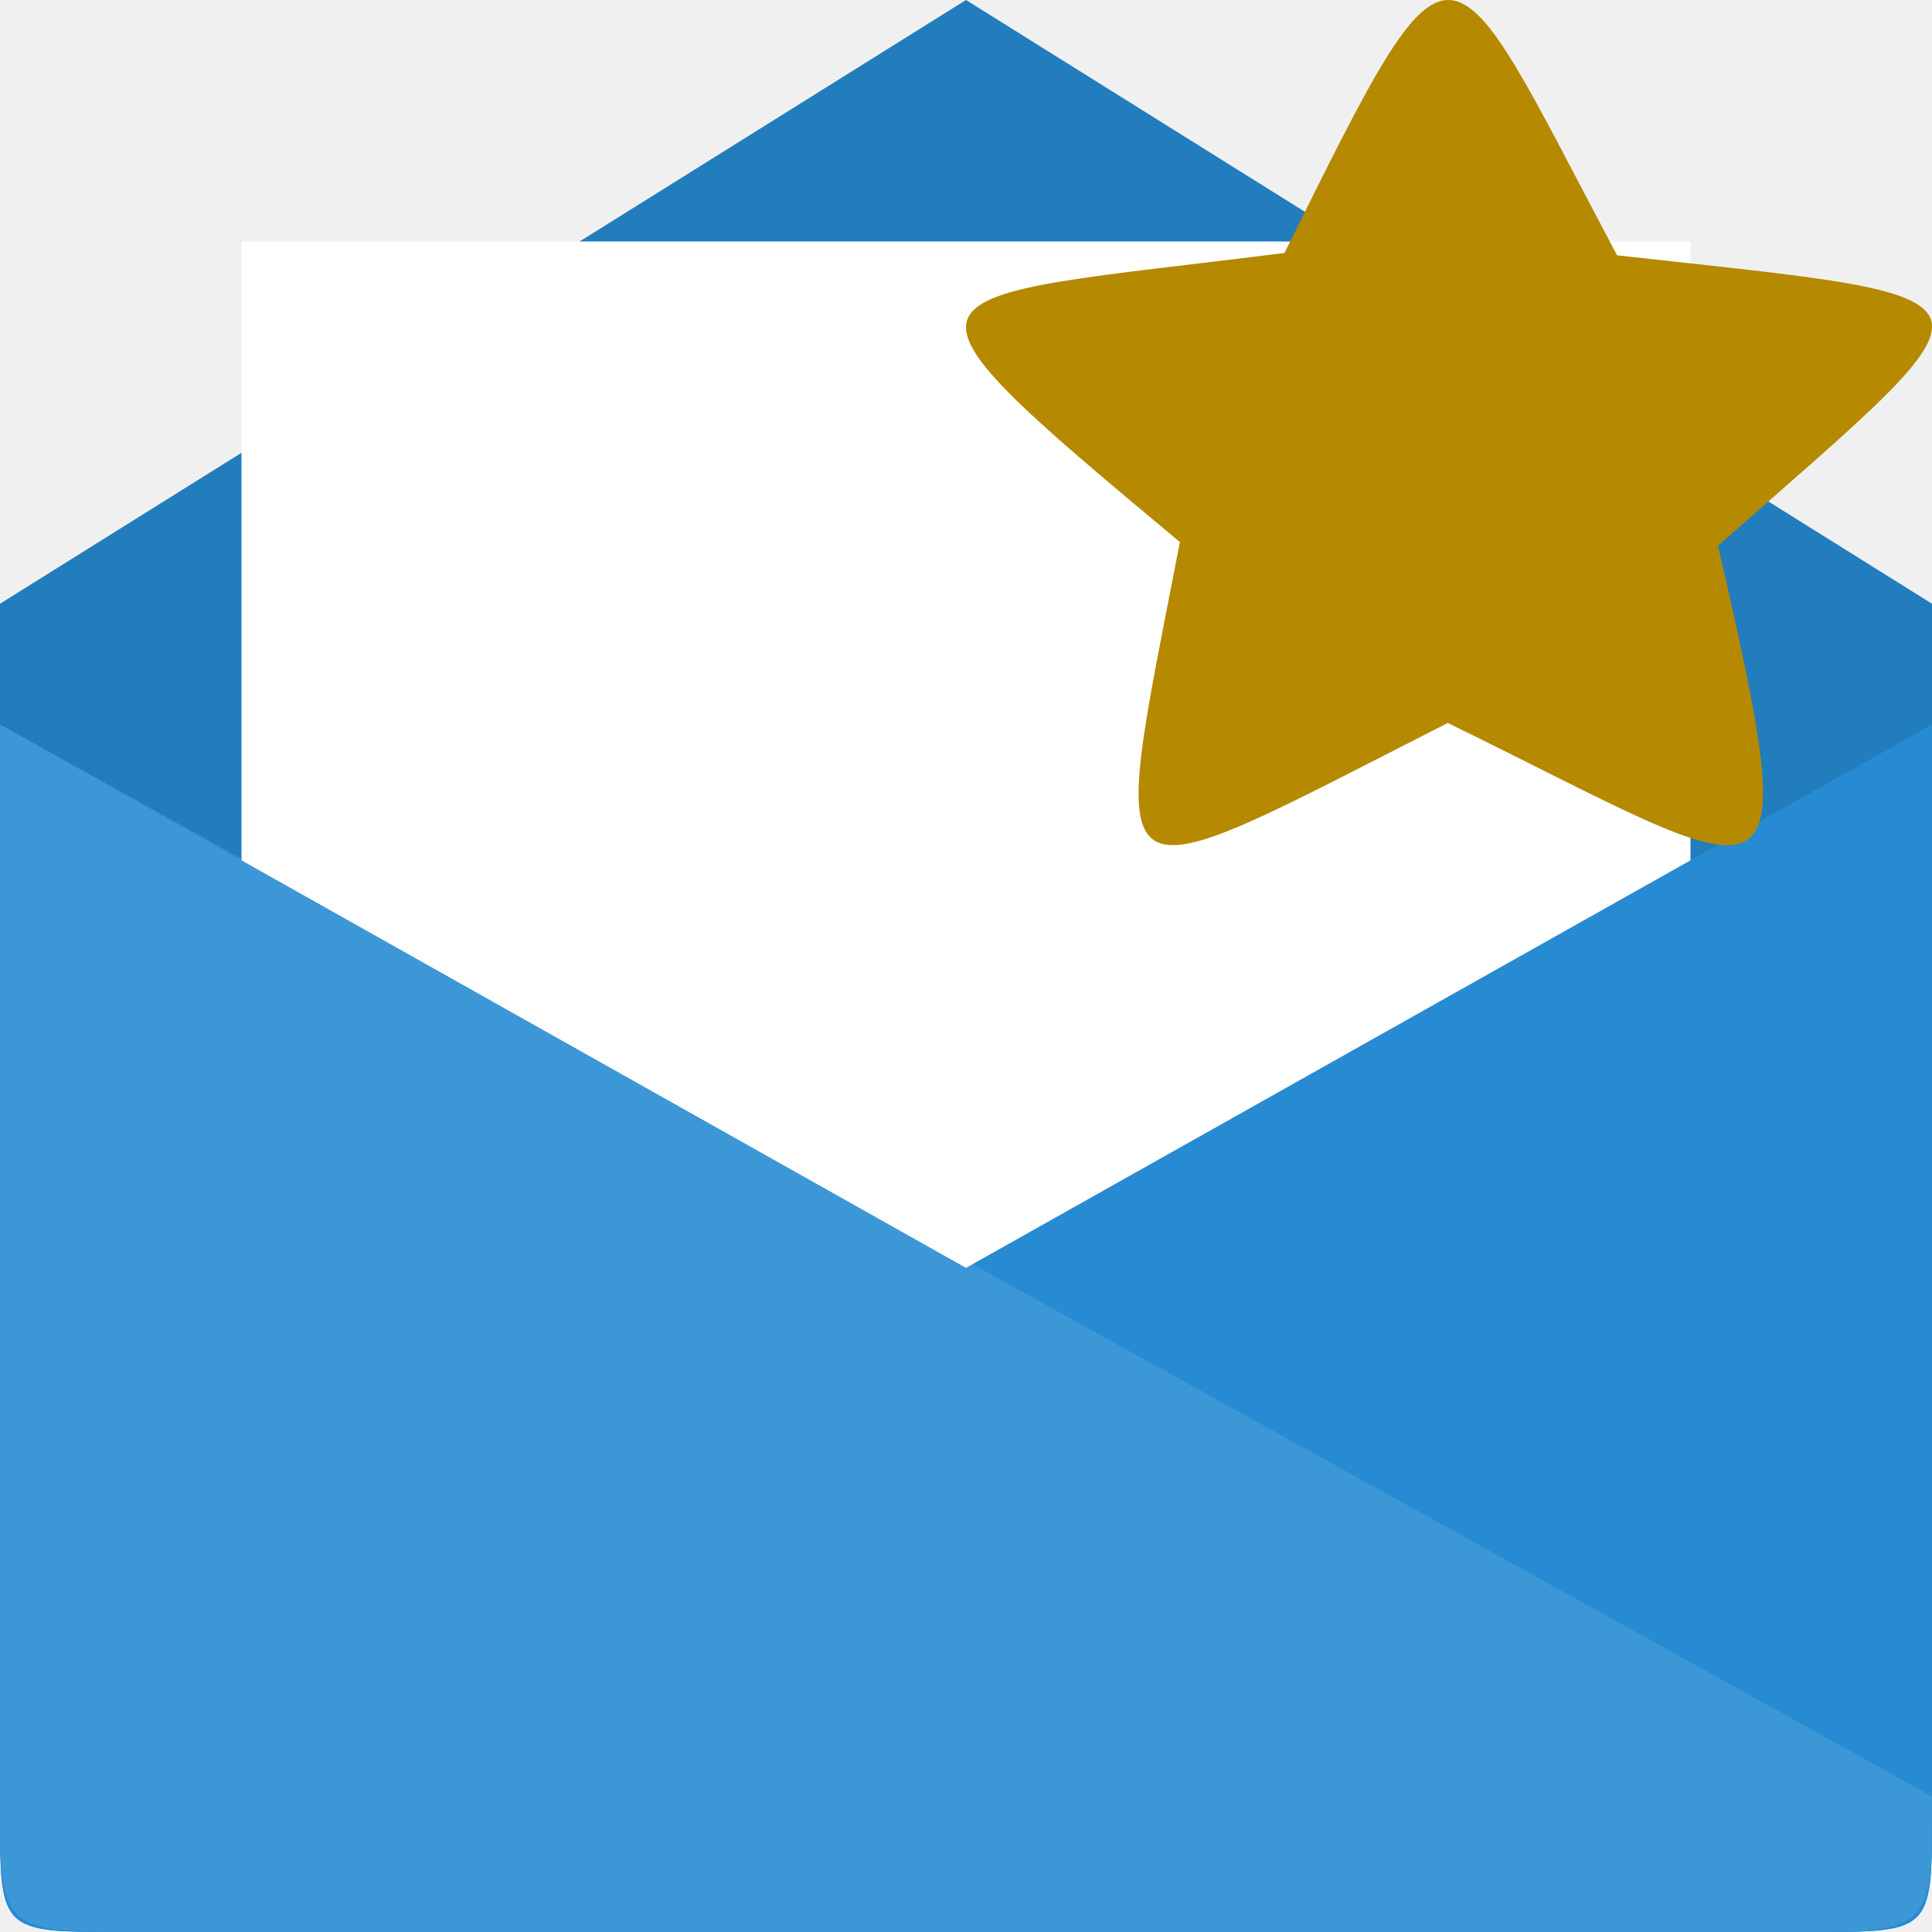
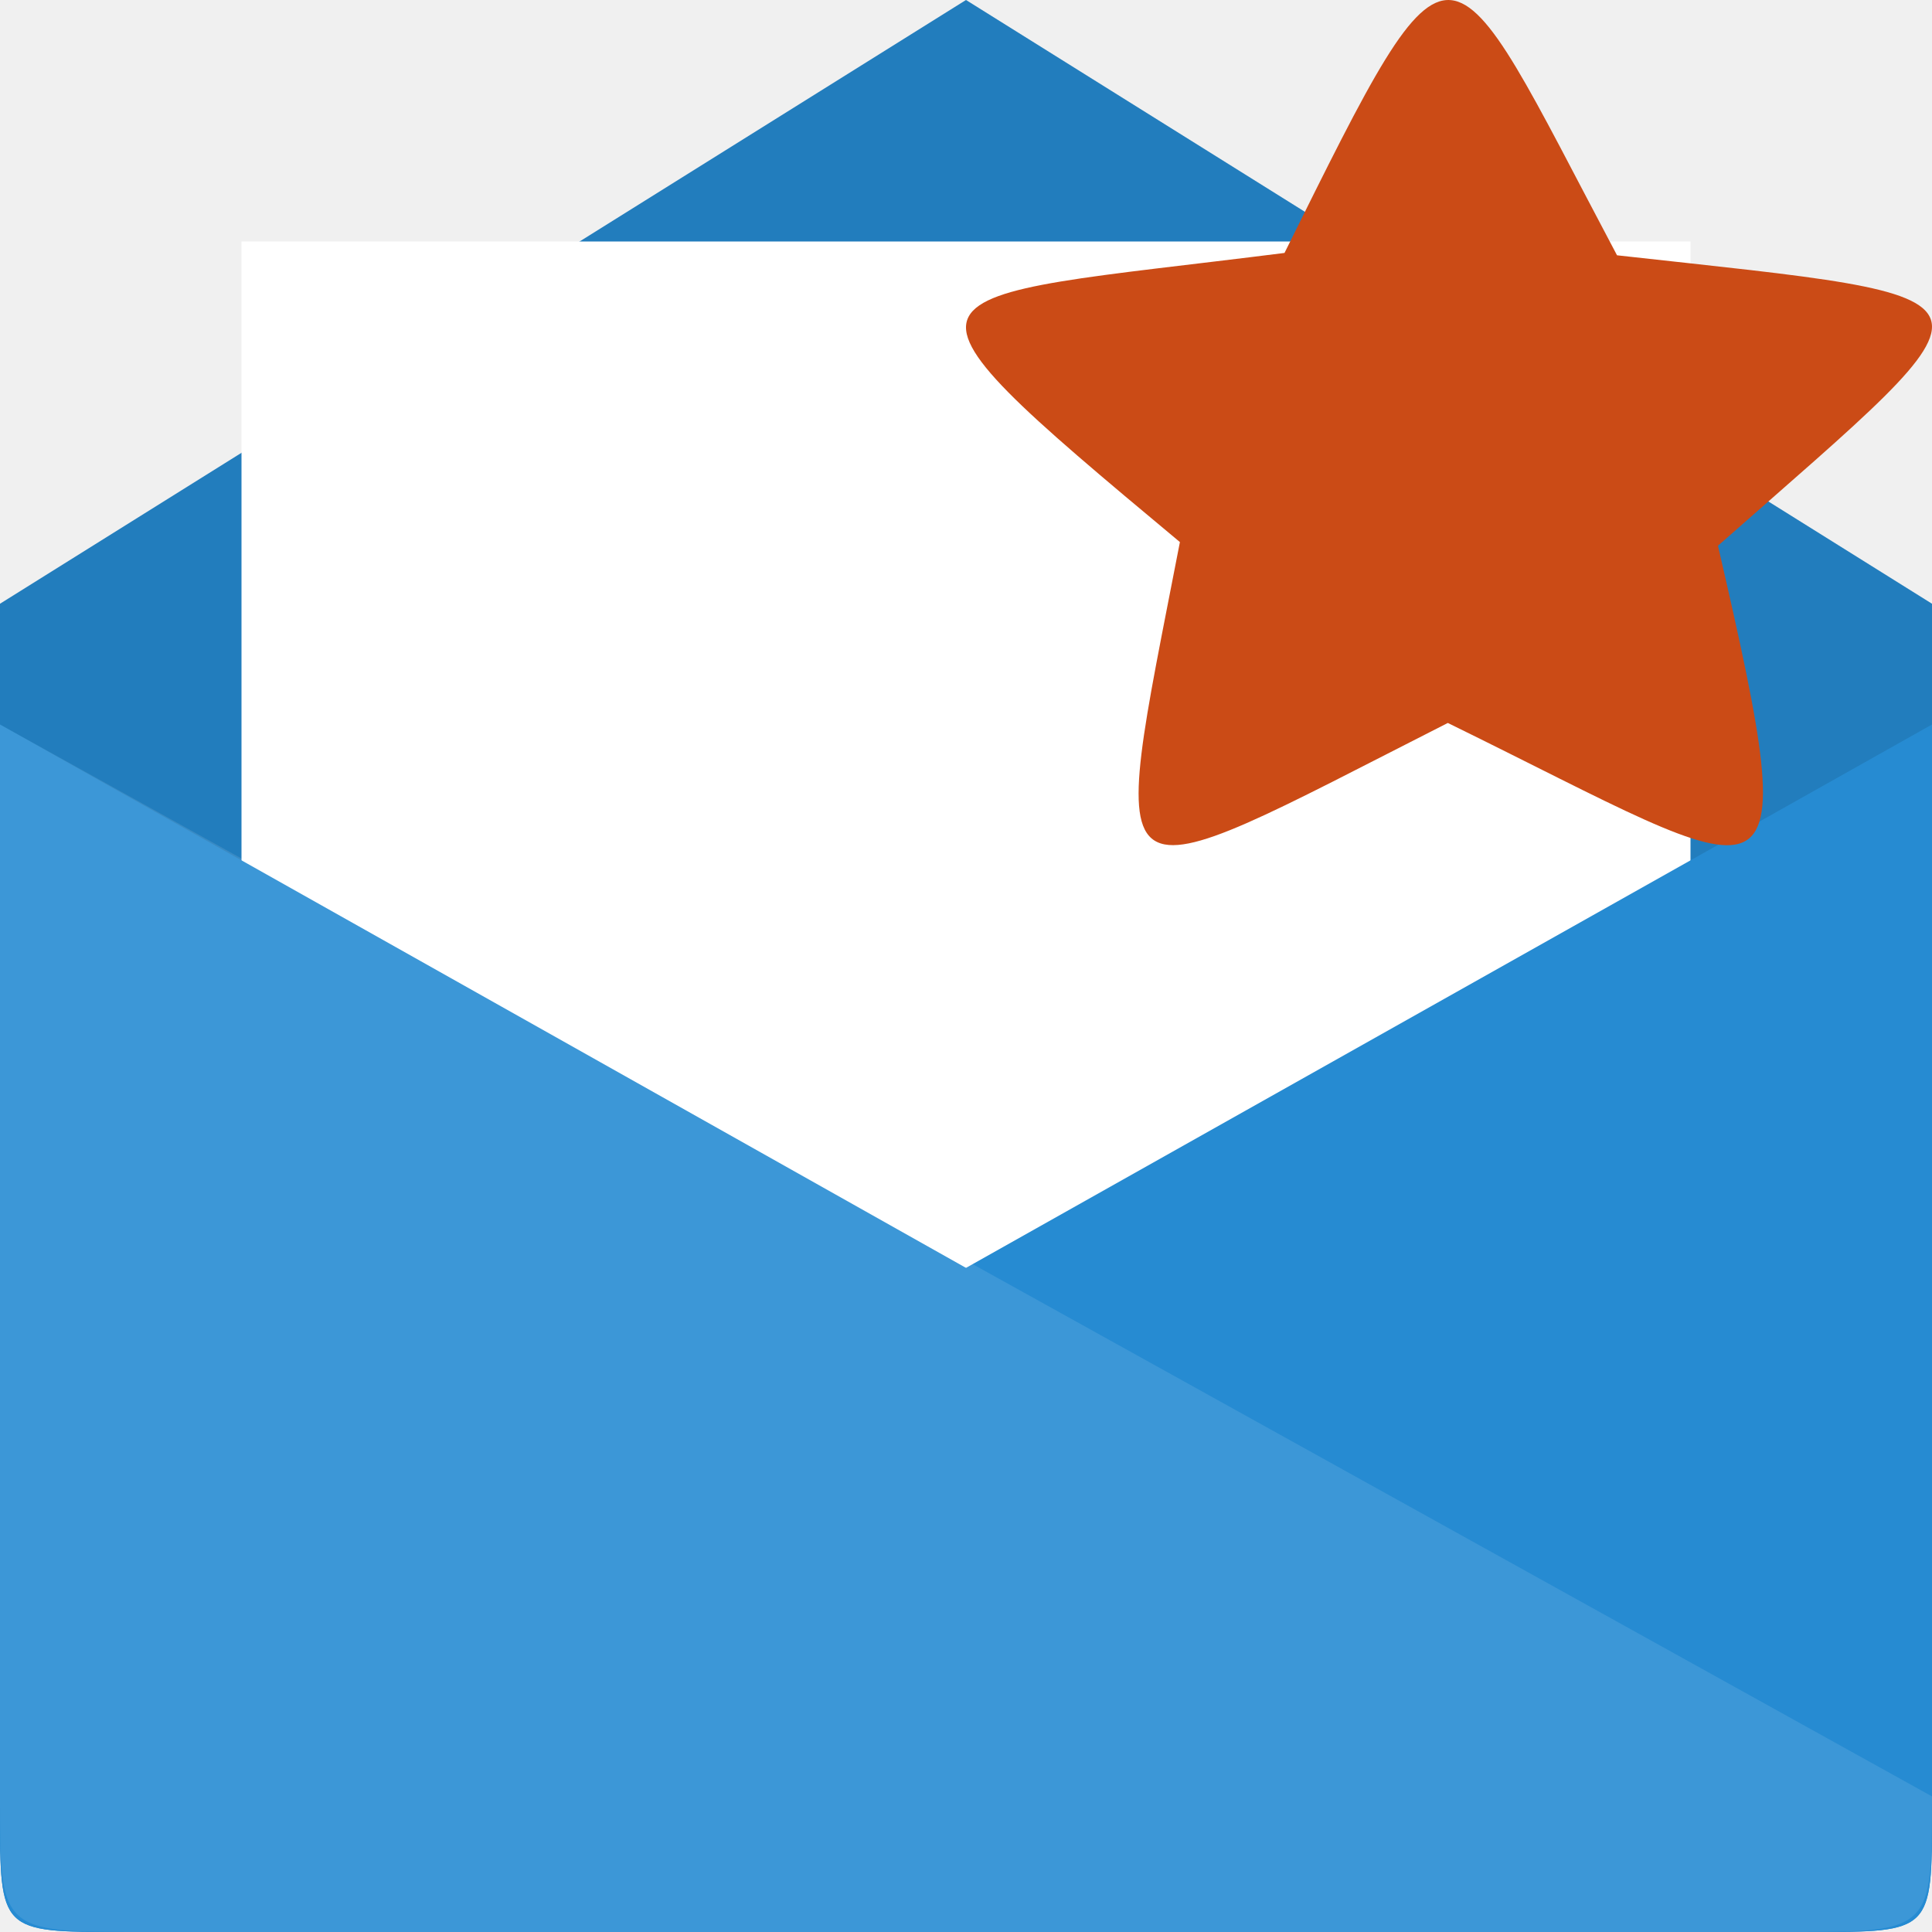
<svg xmlns="http://www.w3.org/2000/svg" width="64" height="64" viewBox="0 0 64 64">
  <path style="fill:#268bd2" d="M 4.742 64 L 59.258 64 C 64 64 64 64 64 59.43 L 64 20 L 32 0 L 0 20 L 0 59.43 C 0 64 0 64 4.742 64 Z " />
  <path style="fill:#000;fill-opacity:.102" d="M 4.742 64 L 59.258 64 C 64 64 64 64 64 59.43 L 64 20 L 32 0 L 0 20 L 0 59.43 C 0 64 0 64 4.742 64 Z " />
  <path style="fill:#fff" d="M 8 8 L 8 56 L 56 56 L 56 8 Z " />
  <g style="fill:#268bd2">
    <path d="M 4 64 L 60 64 C 64 64 64 64 64 60 L 64 24 L 0 60 C 0 64 0 64 4 64 Z " />
    <path d="M 60 64 L 4 64 C 0 64 0 64 0 60 L 0 24 L 64 60 C 64 64 64 64 60 64 Z " />
  </g>
  <path style="fill:#fff;fill-opacity:.102" d="M 59.258 64 L 4.742 64 C 0 64 0 64 0 59.508 L 0 24 L 64 59.508 C 64 64 64 64 59.258 64 Z " />
-   <path style="fill:#b58900;fill-rule:evenodd" d="M 56.91 18.078 C 59.898 31 59.09 29.402 47.961 23.949 C 36.27 29.883 36.676 30.387 39.086 17.957 C 28.578 9.199 29.777 9.992 42.551 8.379 C 48.297 -3.211 47.812 -2.391 53.566 8.457 C 67.031 9.953 66.711 9.438 56.91 18.078 Z " />
+   <path style="fill:#cb4b16;fill-rule:evenodd" d="M 56.91 18.078 C 59.898 31 59.09 29.402 47.961 23.949 C 36.27 29.883 36.676 30.387 39.086 17.957 C 28.578 9.199 29.777 9.992 42.551 8.379 C 48.297 -3.211 47.812 -2.391 53.566 8.457 C 67.031 9.953 66.711 9.438 56.91 18.078 Z " />
</svg>
